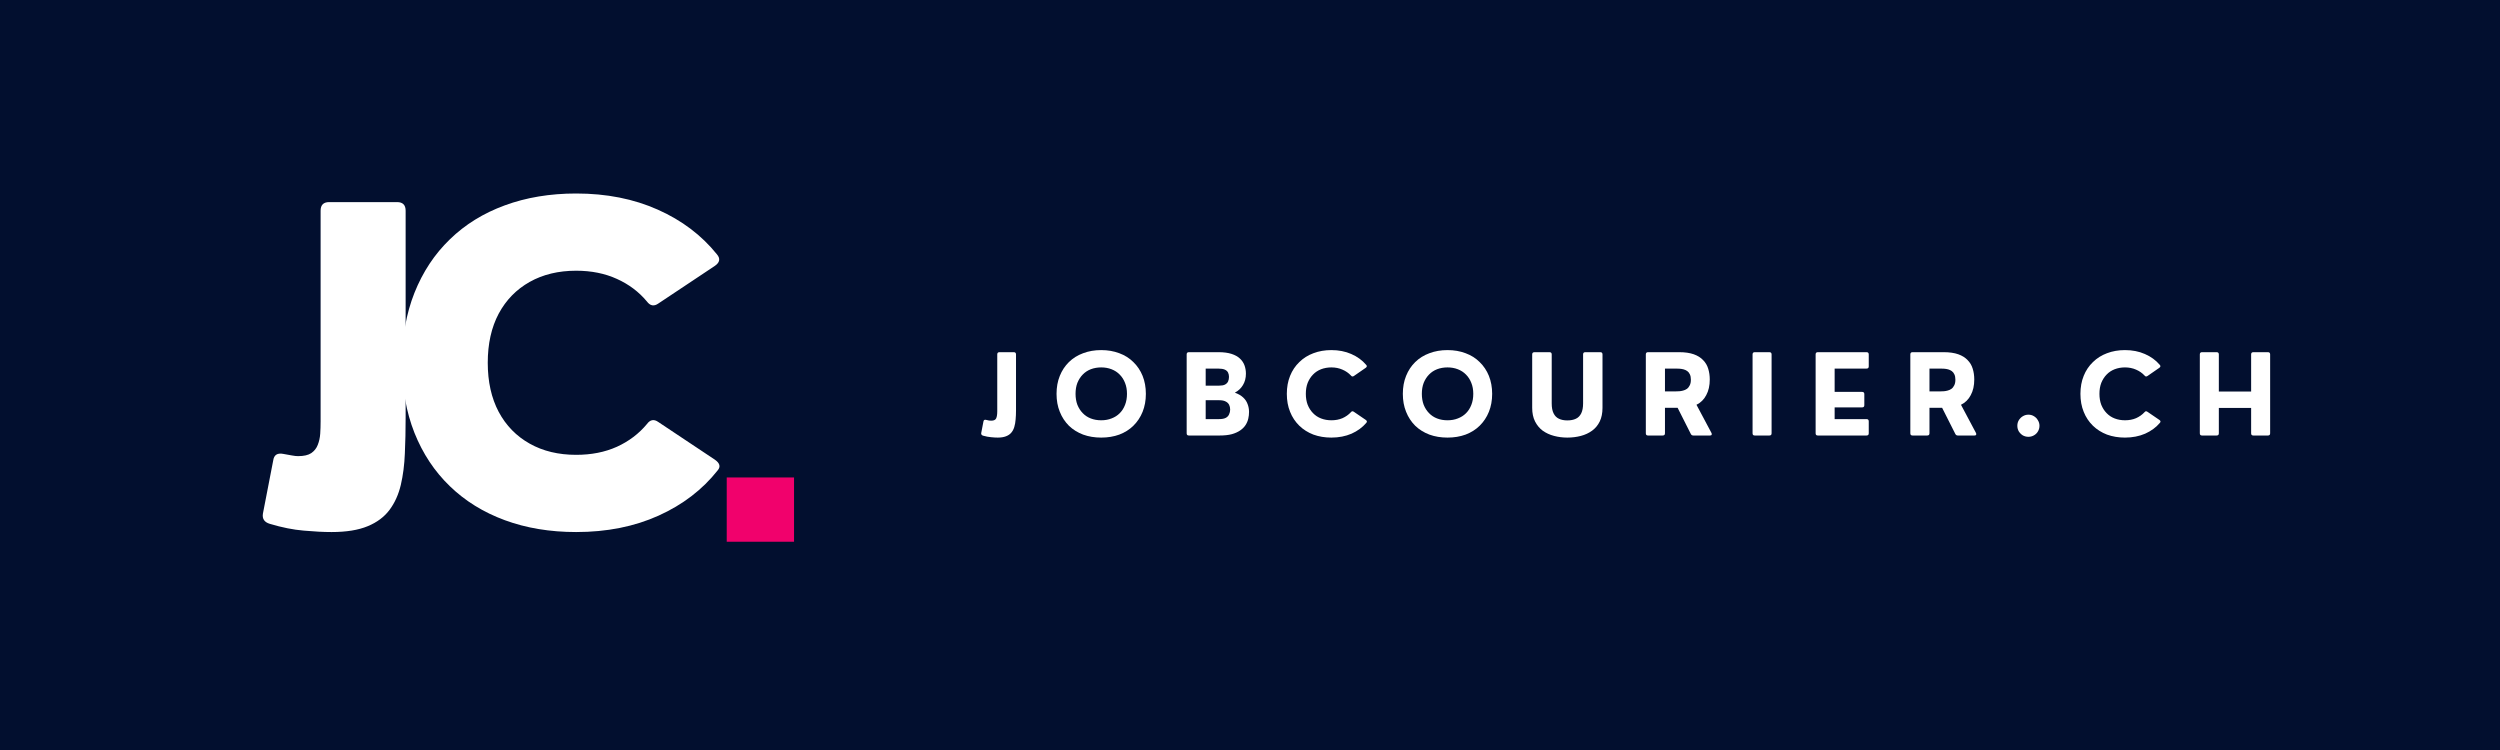
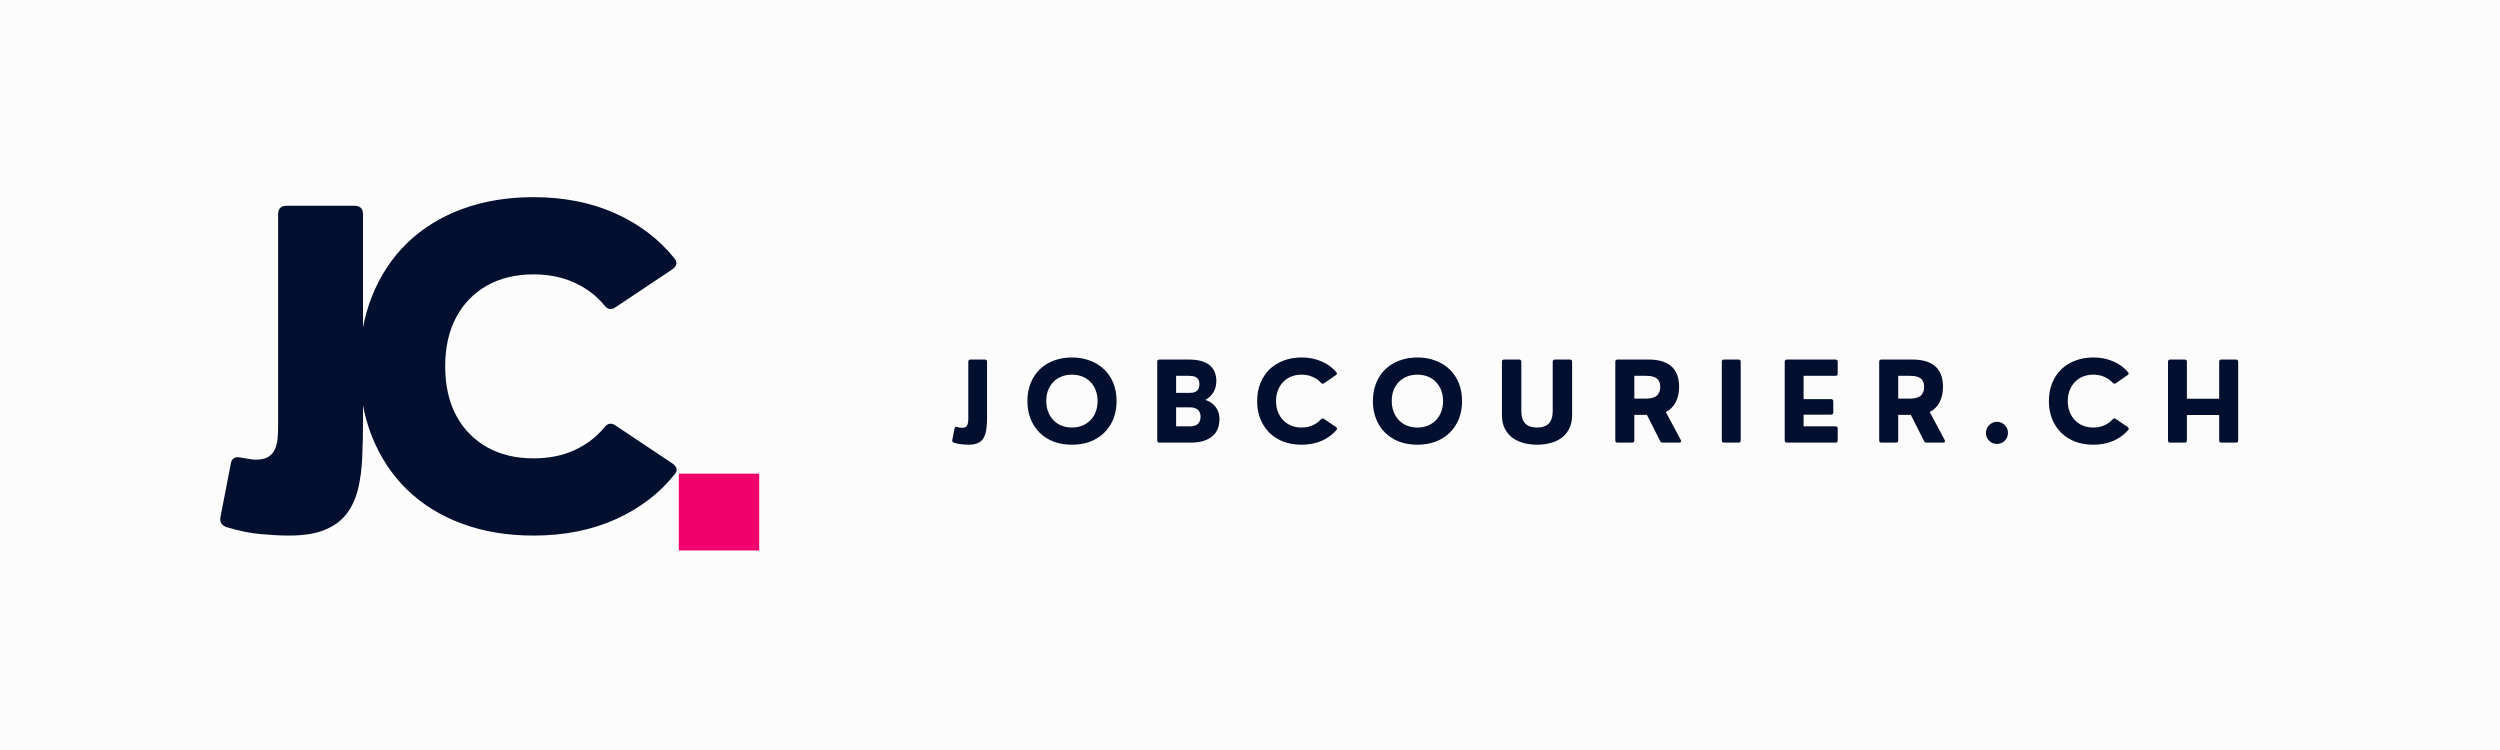
<svg xmlns="http://www.w3.org/2000/svg" width="400" zoomAndPan="magnify" viewBox="0 0 300 90" height="120" preserveAspectRatio="xMidYMid meet" version="1.0">
  <defs>
    <g />
-     <clipPath id="148c78b452">
-       <path d="M 87.207 57.293 L 95.301 57.293 L 95.301 65.008 L 87.207 65.008 Z M 87.207 57.293 " clip-rule="nonzero" />
+     <clipPath id="74c6942b82">
+       <path d="M 81.457 56.84 L 91.121 56.84 L 91.121 66.059 L 81.457 66.059 Z M 81.457 56.84 " clip-rule="nonzero" />
    </clipPath>
-     <clipPath id="808a47b0e0">
-       <path d="M 0.207 0.293 L 8.301 0.293 L 8.301 8.008 L 0.207 8.008 Z M 0.207 0.293 " clip-rule="nonzero" />
+     <clipPath id="cb37524c03">
+       <path d="M 0.457 0.84 L 10.121 0.84 L 10.121 10.059 L 0.457 10.059 Z M 0.457 0.84 " clip-rule="nonzero" />
    </clipPath>
-     <clipPath id="dda53bc67c">
-       <rect x="0" width="9" y="0" height="9" />
-     </clipPath>
-     <clipPath id="653d9619bb">
-       <path d="M 0.359 3 L 5 3 L 5 14 L 0.359 14 Z M 0.359 3 " clip-rule="nonzero" />
-     </clipPath>
-     <clipPath id="261a2cd813">
-       <rect x="0" width="161" y="0" height="18" />
-     </clipPath>
-     <clipPath id="7ed5c8a1e1">
-       <rect x="0" width="60" y="0" height="65" />
+     <clipPath id="91b0d07c8a">
+       <rect x="0" width="11" y="0" height="11" />
    </clipPath>
  </defs>
  <rect x="-30" width="360" fill="#ffffff" y="-9" height="108" fill-opacity="1" />
-   <rect x="-30" width="360" fill="#020f2f" y="-9" height="108" fill-opacity="1" />
-   <g clip-path="url(#148c78b452)">
-     <g transform="matrix(1, 0, 0, 1, 87, 57)">
-       <g clip-path="url(#dda53bc67c)">
-         <g clip-path="url(#808a47b0e0)">
-           <path fill="#f1016c" d="M 0.207 0.293 L 8.285 0.293 L 8.285 8.008 L 0.207 8.008 Z M 0.207 0.293 " fill-opacity="1" fill-rule="nonzero" />
-         </g>
+   <rect x="-30" width="360" fill="#fdfcfc" y="-9" height="108" fill-opacity="1" />
+   <g fill="#020f2f" fill-opacity="1">
+     <g transform="translate(114.0066, 53.11529)">
+       <g>
+         <path d="M 2.234 0.25 C 2.004 0.25 1.738 0.234 1.438 0.203 C 1.145 0.18 0.82 0.117 0.469 0.016 C 0.301 -0.047 0.234 -0.156 0.266 -0.312 L 0.531 -1.688 C 0.562 -1.852 0.664 -1.914 0.844 -1.875 C 0.988 -1.844 1.109 -1.816 1.203 -1.797 C 1.297 -1.785 1.379 -1.781 1.453 -1.781 C 1.672 -1.781 1.832 -1.828 1.938 -1.922 C 2.039 -2.023 2.109 -2.16 2.141 -2.328 C 2.172 -2.492 2.188 -2.676 2.188 -2.875 L 2.188 -9.703 C 2.188 -9.879 2.273 -9.969 2.453 -9.969 L 4.172 -9.969 C 4.348 -9.969 4.438 -9.879 4.438 -9.703 L 4.438 -2.969 C 4.438 -2.602 4.422 -2.254 4.391 -1.922 C 4.367 -1.598 4.316 -1.301 4.234 -1.031 C 4.148 -0.77 4.031 -0.539 3.875 -0.344 C 3.719 -0.156 3.504 -0.008 3.234 0.094 C 2.973 0.195 2.641 0.25 2.234 0.25 Z M 2.234 0.25 " />
      </g>
    </g>
  </g>
-   <g transform="matrix(1, 0, 0, 1, 117, 39)">
-     <g clip-path="url(#261a2cd813)">
-       <g clip-path="url(#653d9619bb)">
-         <g fill="#ffffff" fill-opacity="1">
-           <g transform="translate(0.482749, 13.26125)">
-             <g>
-               <path d="M 2.25 0.25 C 2.008 0.25 1.742 0.234 1.453 0.203 C 1.16 0.18 0.832 0.117 0.469 0.016 C 0.301 -0.047 0.234 -0.156 0.266 -0.312 L 0.531 -1.688 C 0.562 -1.863 0.672 -1.926 0.859 -1.875 C 0.992 -1.844 1.109 -1.816 1.203 -1.797 C 1.305 -1.785 1.391 -1.781 1.453 -1.781 C 1.68 -1.781 1.848 -1.828 1.953 -1.922 C 2.055 -2.023 2.117 -2.16 2.141 -2.328 C 2.172 -2.492 2.188 -2.68 2.188 -2.891 L 2.188 -9.734 C 2.188 -9.91 2.273 -10 2.453 -10 L 4.172 -10 C 4.348 -10 4.438 -9.91 4.438 -9.734 L 4.438 -2.984 C 4.438 -2.609 4.422 -2.254 4.391 -1.922 C 4.367 -1.598 4.316 -1.301 4.234 -1.031 C 4.16 -0.77 4.039 -0.539 3.875 -0.344 C 3.719 -0.156 3.504 -0.008 3.234 0.094 C 2.973 0.195 2.645 0.25 2.25 0.25 Z M 2.25 0.25 " />
-             </g>
-           </g>
-         </g>
-       </g>
-       <g fill="#ffffff" fill-opacity="1">
-         <g transform="translate(9.207184, 13.26125)">
-           <g>
-             <path d="M 5.938 0.25 C 5.145 0.25 4.422 0.129 3.766 -0.109 C 3.109 -0.359 2.539 -0.711 2.062 -1.172 C 1.594 -1.641 1.227 -2.195 0.969 -2.844 C 0.707 -3.488 0.578 -4.207 0.578 -5 C 0.578 -5.789 0.707 -6.508 0.969 -7.156 C 1.227 -7.801 1.594 -8.352 2.062 -8.812 C 2.539 -9.281 3.109 -9.633 3.766 -9.875 C 4.422 -10.125 5.145 -10.25 5.938 -10.25 C 6.727 -10.25 7.453 -10.125 8.109 -9.875 C 8.766 -9.633 9.328 -9.281 9.797 -8.812 C 10.273 -8.352 10.645 -7.801 10.906 -7.156 C 11.164 -6.508 11.297 -5.789 11.297 -5 C 11.297 -4.207 11.164 -3.488 10.906 -2.844 C 10.645 -2.195 10.273 -1.641 9.797 -1.172 C 9.328 -0.711 8.766 -0.359 8.109 -0.109 C 7.453 0.129 6.727 0.25 5.938 0.25 Z M 5.938 -1.828 C 6.383 -1.828 6.797 -1.898 7.172 -2.047 C 7.555 -2.191 7.883 -2.398 8.156 -2.672 C 8.438 -2.953 8.648 -3.285 8.797 -3.672 C 8.953 -4.066 9.031 -4.508 9.031 -5 C 9.031 -5.488 8.953 -5.926 8.797 -6.312 C 8.648 -6.695 8.438 -7.031 8.156 -7.312 C 7.883 -7.594 7.555 -7.805 7.172 -7.953 C 6.797 -8.098 6.383 -8.172 5.938 -8.172 C 5.488 -8.172 5.07 -8.098 4.688 -7.953 C 4.312 -7.805 3.988 -7.594 3.719 -7.312 C 3.445 -7.031 3.234 -6.695 3.078 -6.312 C 2.93 -5.926 2.859 -5.488 2.859 -5 C 2.859 -4.52 2.93 -4.082 3.078 -3.688 C 3.234 -3.301 3.445 -2.969 3.719 -2.688 C 3.988 -2.406 4.312 -2.191 4.688 -2.047 C 5.07 -1.898 5.488 -1.828 5.938 -1.828 Z M 5.938 -1.828 " />
-           </g>
-         </g>
-       </g>
-       <g fill="#ffffff" fill-opacity="1">
-         <g transform="translate(24.41609, 13.26125)">
-           <g>
-             <path d="M 4.922 0 L 1.25 0 C 1.07 0 0.984 -0.086 0.984 -0.266 L 0.984 -9.734 C 0.984 -9.91 1.07 -10 1.25 -10 L 4.812 -10 C 5.426 -10 5.941 -9.93 6.359 -9.797 C 6.785 -9.66 7.125 -9.473 7.375 -9.234 C 7.625 -9.004 7.805 -8.734 7.922 -8.422 C 8.035 -8.109 8.094 -7.773 8.094 -7.422 C 8.094 -6.898 7.973 -6.441 7.734 -6.047 C 7.504 -5.66 7.18 -5.359 6.766 -5.141 C 7.18 -4.992 7.516 -4.801 7.766 -4.562 C 8.016 -4.332 8.191 -4.066 8.297 -3.766 C 8.41 -3.473 8.469 -3.16 8.469 -2.828 C 8.469 -2.555 8.438 -2.285 8.375 -2.016 C 8.312 -1.742 8.203 -1.488 8.047 -1.25 C 7.891 -1.008 7.676 -0.797 7.406 -0.609 C 7.133 -0.422 6.797 -0.27 6.391 -0.156 C 5.984 -0.051 5.492 0 4.922 0 Z M 3.266 -8.031 L 3.266 -5.984 L 4.875 -5.984 C 5.176 -5.984 5.41 -6.023 5.578 -6.109 C 5.754 -6.203 5.879 -6.328 5.953 -6.484 C 6.023 -6.648 6.062 -6.832 6.062 -7.031 C 6.062 -7.227 6.023 -7.398 5.953 -7.547 C 5.879 -7.703 5.75 -7.82 5.562 -7.906 C 5.375 -7.988 5.109 -8.031 4.766 -8.031 Z M 3.266 -4.234 L 3.266 -1.969 L 4.875 -1.969 C 5.227 -1.969 5.5 -2.02 5.688 -2.125 C 5.875 -2.227 6.004 -2.367 6.078 -2.547 C 6.16 -2.723 6.203 -2.91 6.203 -3.109 C 6.203 -3.328 6.16 -3.52 6.078 -3.688 C 5.992 -3.852 5.859 -3.984 5.672 -4.078 C 5.484 -4.18 5.227 -4.234 4.906 -4.234 Z M 3.266 -4.234 " />
-           </g>
-         </g>
-       </g>
-       <g fill="#ffffff" fill-opacity="1">
-         <g transform="translate(36.84128, 13.26125)">
-           <g>
-             <path d="M 5.922 0.25 C 5.141 0.25 4.422 0.129 3.766 -0.109 C 3.117 -0.359 2.555 -0.711 2.078 -1.172 C 1.598 -1.641 1.227 -2.195 0.969 -2.844 C 0.707 -3.488 0.578 -4.207 0.578 -5 C 0.578 -5.789 0.707 -6.508 0.969 -7.156 C 1.227 -7.801 1.598 -8.352 2.078 -8.812 C 2.555 -9.281 3.117 -9.633 3.766 -9.875 C 4.422 -10.125 5.141 -10.25 5.922 -10.25 C 6.805 -10.25 7.602 -10.094 8.312 -9.781 C 9.031 -9.469 9.625 -9.035 10.094 -8.484 C 10.219 -8.359 10.203 -8.238 10.047 -8.125 L 8.625 -7.141 C 8.488 -7.047 8.367 -7.066 8.266 -7.203 C 7.984 -7.504 7.645 -7.738 7.25 -7.906 C 6.852 -8.082 6.41 -8.172 5.922 -8.172 C 5.484 -8.172 5.07 -8.098 4.688 -7.953 C 4.312 -7.805 3.988 -7.594 3.719 -7.312 C 3.445 -7.031 3.234 -6.695 3.078 -6.312 C 2.93 -5.926 2.859 -5.488 2.859 -5 C 2.859 -4.52 2.93 -4.082 3.078 -3.688 C 3.234 -3.301 3.445 -2.969 3.719 -2.688 C 3.988 -2.406 4.312 -2.191 4.688 -2.047 C 5.07 -1.898 5.488 -1.828 5.938 -1.828 C 6.414 -1.828 6.852 -1.91 7.25 -2.078 C 7.645 -2.254 7.984 -2.492 8.266 -2.797 C 8.367 -2.93 8.488 -2.945 8.625 -2.844 L 10.047 -1.875 C 10.203 -1.77 10.227 -1.656 10.125 -1.531 C 9.656 -0.977 9.062 -0.539 8.344 -0.219 C 7.625 0.09 6.816 0.25 5.922 0.25 Z M 5.922 0.25 " />
-           </g>
-         </g>
-       </g>
-       <g fill="#ffffff" fill-opacity="1">
-         <g transform="translate(50.7624, 13.26125)">
-           <g>
-             <path d="M 5.938 0.25 C 5.145 0.25 4.422 0.129 3.766 -0.109 C 3.109 -0.359 2.539 -0.711 2.062 -1.172 C 1.594 -1.641 1.227 -2.195 0.969 -2.844 C 0.707 -3.488 0.578 -4.207 0.578 -5 C 0.578 -5.789 0.707 -6.508 0.969 -7.156 C 1.227 -7.801 1.594 -8.352 2.062 -8.812 C 2.539 -9.281 3.109 -9.633 3.766 -9.875 C 4.422 -10.125 5.145 -10.25 5.938 -10.25 C 6.727 -10.25 7.453 -10.125 8.109 -9.875 C 8.766 -9.633 9.328 -9.281 9.797 -8.812 C 10.273 -8.352 10.645 -7.801 10.906 -7.156 C 11.164 -6.508 11.297 -5.789 11.297 -5 C 11.297 -4.207 11.164 -3.488 10.906 -2.844 C 10.645 -2.195 10.273 -1.641 9.797 -1.172 C 9.328 -0.711 8.766 -0.359 8.109 -0.109 C 7.453 0.129 6.727 0.25 5.938 0.25 Z M 5.938 -1.828 C 6.383 -1.828 6.797 -1.898 7.172 -2.047 C 7.555 -2.191 7.883 -2.398 8.156 -2.672 C 8.438 -2.953 8.648 -3.285 8.797 -3.672 C 8.953 -4.066 9.031 -4.508 9.031 -5 C 9.031 -5.488 8.953 -5.926 8.797 -6.312 C 8.648 -6.695 8.438 -7.031 8.156 -7.312 C 7.883 -7.594 7.555 -7.805 7.172 -7.953 C 6.797 -8.098 6.383 -8.172 5.938 -8.172 C 5.488 -8.172 5.07 -8.098 4.688 -7.953 C 4.312 -7.805 3.988 -7.594 3.719 -7.312 C 3.445 -7.031 3.234 -6.695 3.078 -6.312 C 2.93 -5.926 2.859 -5.488 2.859 -5 C 2.859 -4.52 2.93 -4.082 3.078 -3.688 C 3.234 -3.301 3.445 -2.969 3.719 -2.688 C 3.988 -2.406 4.312 -2.191 4.688 -2.047 C 5.07 -1.898 5.488 -1.828 5.938 -1.828 Z M 5.938 -1.828 " />
-           </g>
-         </g>
-       </g>
-       <g fill="#ffffff" fill-opacity="1">
-         <g transform="translate(65.9713, 13.26125)">
-           <g>
-             <path d="M 5.109 0.25 C 4.555 0.25 4.023 0.18 3.516 0.047 C 3.004 -0.086 2.551 -0.297 2.156 -0.578 C 1.77 -0.867 1.461 -1.238 1.234 -1.688 C 1.004 -2.145 0.891 -2.688 0.891 -3.312 L 0.891 -9.734 C 0.891 -9.91 0.984 -10 1.172 -10 L 2.969 -10 C 3.145 -10 3.234 -9.91 3.234 -9.734 L 3.234 -3.859 C 3.234 -3.367 3.305 -2.973 3.453 -2.672 C 3.598 -2.367 3.812 -2.148 4.094 -2.016 C 4.375 -1.879 4.711 -1.812 5.109 -1.812 C 5.516 -1.812 5.859 -1.879 6.141 -2.016 C 6.422 -2.148 6.633 -2.367 6.781 -2.672 C 6.926 -2.973 7 -3.367 7 -3.859 L 7 -9.734 C 7 -9.91 7.086 -10 7.266 -10 L 9.062 -10 C 9.238 -10 9.328 -9.91 9.328 -9.734 L 9.328 -3.312 C 9.328 -2.688 9.219 -2.145 9 -1.688 C 8.781 -1.238 8.473 -0.867 8.078 -0.578 C 7.691 -0.297 7.242 -0.086 6.734 0.047 C 6.223 0.18 5.68 0.25 5.109 0.25 Z M 5.109 0.25 " />
-           </g>
-         </g>
-       </g>
-       <g fill="#ffffff" fill-opacity="1">
-         <g transform="translate(79.51518, 13.26125)">
-           <g>
-             <path d="M 7.062 -3.688 L 8.859 -0.312 C 8.91 -0.219 8.914 -0.141 8.875 -0.078 C 8.844 -0.023 8.773 0 8.672 0 L 6.688 0 C 6.539 0 6.438 -0.066 6.375 -0.203 L 4.797 -3.328 L 3.281 -3.328 L 3.281 -0.266 C 3.281 -0.086 3.188 0 3 0 L 1.25 0 C 1.07 0 0.984 -0.086 0.984 -0.266 L 0.984 -9.734 C 0.984 -9.91 1.07 -10 1.25 -10 L 4.984 -10 C 5.68 -10 6.266 -9.914 6.734 -9.75 C 7.203 -9.582 7.578 -9.348 7.859 -9.047 C 8.148 -8.754 8.352 -8.41 8.469 -8.016 C 8.594 -7.617 8.656 -7.188 8.656 -6.719 C 8.656 -5.988 8.516 -5.363 8.234 -4.844 C 7.961 -4.32 7.57 -3.938 7.062 -3.688 Z M 4.625 -8.031 L 3.281 -8.031 L 3.281 -5.297 L 4.625 -5.297 C 4.727 -5.297 4.852 -5.301 5 -5.312 C 5.145 -5.32 5.297 -5.348 5.453 -5.391 C 5.617 -5.43 5.77 -5.5 5.906 -5.594 C 6.051 -5.695 6.164 -5.836 6.25 -6.016 C 6.344 -6.191 6.391 -6.422 6.391 -6.703 C 6.391 -6.961 6.348 -7.176 6.266 -7.344 C 6.191 -7.508 6.086 -7.641 5.953 -7.734 C 5.816 -7.828 5.672 -7.895 5.516 -7.938 C 5.359 -7.977 5.203 -8.004 5.047 -8.016 C 4.891 -8.023 4.75 -8.031 4.625 -8.031 Z M 4.625 -8.031 " />
-           </g>
-         </g>
-       </g>
-       <g fill="#ffffff" fill-opacity="1">
-         <g transform="translate(92.32412, 13.26125)">
-           <g>
-             <path d="M 3 0 L 1.25 0 C 1.07 0 0.984 -0.086 0.984 -0.266 L 0.984 -9.734 C 0.984 -9.91 1.07 -10 1.25 -10 L 3 -10 C 3.176 -10 3.266 -9.91 3.266 -9.734 L 3.266 -0.266 C 3.266 -0.086 3.176 0 3 0 Z M 3 0 " />
-           </g>
-         </g>
-       </g>
-       <g fill="#ffffff" fill-opacity="1">
-         <g transform="translate(99.89085, 13.26125)">
-           <g>
-             <path d="M 7.094 0 L 1.25 0 C 1.07 0 0.984 -0.086 0.984 -0.266 L 0.984 -9.734 C 0.984 -9.91 1.07 -10 1.25 -10 L 7.094 -10 C 7.27 -10 7.359 -9.91 7.359 -9.734 L 7.359 -8.297 C 7.359 -8.117 7.27 -8.031 7.094 -8.031 L 3.266 -8.031 L 3.266 -5.234 L 6.562 -5.234 C 6.738 -5.234 6.828 -5.145 6.828 -4.969 L 6.828 -3.641 C 6.828 -3.461 6.738 -3.375 6.562 -3.375 L 3.266 -3.375 L 3.266 -1.969 L 7.094 -1.969 C 7.27 -1.969 7.359 -1.879 7.359 -1.703 L 7.359 -0.266 C 7.359 -0.086 7.27 0 7.094 0 Z M 7.094 0 " />
-           </g>
-         </g>
-       </g>
-       <g fill="#ffffff" fill-opacity="1">
-         <g transform="translate(111.2559, 13.26125)">
-           <g>
-             <path d="M 7.062 -3.688 L 8.859 -0.312 C 8.91 -0.219 8.914 -0.141 8.875 -0.078 C 8.844 -0.023 8.773 0 8.672 0 L 6.688 0 C 6.539 0 6.438 -0.066 6.375 -0.203 L 4.797 -3.328 L 3.281 -3.328 L 3.281 -0.266 C 3.281 -0.086 3.188 0 3 0 L 1.25 0 C 1.07 0 0.984 -0.086 0.984 -0.266 L 0.984 -9.734 C 0.984 -9.91 1.07 -10 1.25 -10 L 4.984 -10 C 5.68 -10 6.266 -9.914 6.734 -9.75 C 7.203 -9.582 7.578 -9.348 7.859 -9.047 C 8.148 -8.754 8.352 -8.41 8.469 -8.016 C 8.594 -7.617 8.656 -7.188 8.656 -6.719 C 8.656 -5.988 8.516 -5.363 8.234 -4.844 C 7.961 -4.32 7.57 -3.938 7.062 -3.688 Z M 4.625 -8.031 L 3.281 -8.031 L 3.281 -5.297 L 4.625 -5.297 C 4.727 -5.297 4.852 -5.301 5 -5.312 C 5.145 -5.32 5.297 -5.348 5.453 -5.391 C 5.617 -5.43 5.77 -5.5 5.906 -5.594 C 6.051 -5.695 6.164 -5.836 6.25 -6.016 C 6.344 -6.191 6.391 -6.422 6.391 -6.703 C 6.391 -6.961 6.348 -7.176 6.266 -7.344 C 6.191 -7.508 6.086 -7.641 5.953 -7.734 C 5.816 -7.828 5.672 -7.895 5.516 -7.938 C 5.359 -7.977 5.203 -8.004 5.047 -8.016 C 4.891 -8.023 4.75 -8.031 4.625 -8.031 Z M 4.625 -8.031 " />
-           </g>
-         </g>
-       </g>
-       <g fill="#ffffff" fill-opacity="1">
-         <g transform="translate(124.0648, 13.26125)">
-           <g>
-             <path d="M 2.344 0.156 C 2.102 0.156 1.879 0.098 1.672 -0.016 C 1.473 -0.141 1.312 -0.301 1.188 -0.5 C 1.07 -0.707 1.016 -0.93 1.016 -1.172 C 1.016 -1.41 1.07 -1.629 1.188 -1.828 C 1.312 -2.035 1.473 -2.195 1.672 -2.312 C 1.879 -2.438 2.102 -2.5 2.344 -2.5 C 2.594 -2.5 2.816 -2.438 3.016 -2.312 C 3.211 -2.195 3.367 -2.035 3.484 -1.828 C 3.609 -1.629 3.672 -1.41 3.672 -1.172 C 3.672 -0.922 3.609 -0.691 3.484 -0.484 C 3.367 -0.285 3.207 -0.129 3 -0.016 C 2.801 0.098 2.582 0.156 2.344 0.156 Z M 2.344 0.156 " />
-           </g>
-         </g>
-       </g>
-       <g fill="#ffffff" fill-opacity="1">
-         <g transform="translate(132.0738, 13.26125)">
-           <g>
-             <path d="M 5.922 0.25 C 5.141 0.25 4.422 0.129 3.766 -0.109 C 3.117 -0.359 2.555 -0.711 2.078 -1.172 C 1.598 -1.641 1.227 -2.195 0.969 -2.844 C 0.707 -3.488 0.578 -4.207 0.578 -5 C 0.578 -5.789 0.707 -6.508 0.969 -7.156 C 1.227 -7.801 1.598 -8.352 2.078 -8.812 C 2.555 -9.281 3.117 -9.633 3.766 -9.875 C 4.422 -10.125 5.141 -10.25 5.922 -10.25 C 6.805 -10.25 7.602 -10.094 8.312 -9.781 C 9.031 -9.469 9.625 -9.035 10.094 -8.484 C 10.219 -8.359 10.203 -8.238 10.047 -8.125 L 8.625 -7.141 C 8.488 -7.047 8.367 -7.066 8.266 -7.203 C 7.984 -7.504 7.645 -7.738 7.25 -7.906 C 6.852 -8.082 6.41 -8.172 5.922 -8.172 C 5.484 -8.172 5.07 -8.098 4.688 -7.953 C 4.312 -7.805 3.988 -7.594 3.719 -7.312 C 3.445 -7.031 3.234 -6.695 3.078 -6.312 C 2.93 -5.926 2.859 -5.488 2.859 -5 C 2.859 -4.52 2.93 -4.082 3.078 -3.688 C 3.234 -3.301 3.445 -2.969 3.719 -2.688 C 3.988 -2.406 4.312 -2.191 4.688 -2.047 C 5.07 -1.898 5.488 -1.828 5.938 -1.828 C 6.414 -1.828 6.852 -1.91 7.25 -2.078 C 7.645 -2.254 7.984 -2.492 8.266 -2.797 C 8.367 -2.93 8.488 -2.945 8.625 -2.844 L 10.047 -1.875 C 10.203 -1.77 10.227 -1.656 10.125 -1.531 C 9.656 -0.977 9.062 -0.539 8.344 -0.219 C 7.625 0.09 6.816 0.25 5.922 0.25 Z M 5.922 0.25 " />
-           </g>
-         </g>
-       </g>
-       <g fill="#ffffff" fill-opacity="1">
-         <g transform="translate(145.9949, 13.26125)">
-           <g>
-             <path d="M 3 0 L 1.25 0 C 1.07 0 0.984 -0.086 0.984 -0.266 L 0.984 -9.734 C 0.984 -9.91 1.07 -10 1.25 -10 L 3 -10 C 3.176 -10 3.266 -9.91 3.266 -9.734 L 3.266 -5.281 L 7.141 -5.281 L 7.141 -9.734 C 7.141 -9.91 7.227 -10 7.406 -10 L 9.156 -10 C 9.332 -10 9.422 -9.91 9.422 -9.734 L 9.422 -0.266 C 9.422 -0.086 9.332 0 9.156 0 L 7.406 0 C 7.227 0 7.141 -0.086 7.141 -0.266 L 7.141 -3.312 L 3.266 -3.312 L 3.266 -0.266 C 3.266 -0.086 3.176 0 3 0 Z M 3 0 " />
-           </g>
-         </g>
+   <g fill="#020f2f" fill-opacity="1">
+     <g transform="translate(122.7105, 53.11529)">
+       <g>
+         <path d="M 5.922 0.25 C 5.129 0.25 4.406 0.129 3.75 -0.109 C 3.102 -0.359 2.539 -0.711 2.062 -1.172 C 1.594 -1.641 1.227 -2.191 0.969 -2.828 C 0.707 -3.473 0.578 -4.191 0.578 -4.984 C 0.578 -5.773 0.707 -6.492 0.969 -7.141 C 1.227 -7.785 1.594 -8.336 2.062 -8.797 C 2.539 -9.254 3.102 -9.602 3.75 -9.844 C 4.406 -10.094 5.129 -10.219 5.922 -10.219 C 6.711 -10.219 7.43 -10.094 8.078 -9.844 C 8.734 -9.602 9.301 -9.254 9.781 -8.797 C 10.258 -8.336 10.629 -7.785 10.891 -7.141 C 11.148 -6.492 11.281 -5.773 11.281 -4.984 C 11.281 -4.191 11.148 -3.473 10.891 -2.828 C 10.629 -2.191 10.258 -1.641 9.781 -1.172 C 9.301 -0.711 8.734 -0.359 8.078 -0.109 C 7.43 0.129 6.711 0.25 5.922 0.25 Z M 5.922 -1.812 C 6.367 -1.812 6.781 -1.883 7.156 -2.031 C 7.531 -2.188 7.852 -2.398 8.125 -2.672 C 8.406 -2.953 8.617 -3.285 8.766 -3.672 C 8.922 -4.066 9 -4.504 9 -4.984 C 9 -5.473 8.922 -5.91 8.766 -6.297 C 8.617 -6.68 8.406 -7.016 8.125 -7.297 C 7.852 -7.578 7.531 -7.789 7.156 -7.938 C 6.781 -8.082 6.367 -8.156 5.922 -8.156 C 5.473 -8.156 5.062 -8.082 4.688 -7.938 C 4.312 -7.789 3.984 -7.578 3.703 -7.297 C 3.43 -7.016 3.219 -6.68 3.062 -6.297 C 2.914 -5.91 2.844 -5.473 2.844 -4.984 C 2.844 -4.504 2.922 -4.066 3.078 -3.672 C 3.234 -3.285 3.445 -2.953 3.719 -2.672 C 3.988 -2.398 4.312 -2.188 4.688 -2.031 C 5.062 -1.883 5.473 -1.812 5.922 -1.812 Z M 5.922 -1.812 " />
      </g>
    </g>
  </g>
-   <g transform="matrix(1, 0, 0, 1, 30, 12)">
-     <g clip-path="url(#7ed5c8a1e1)">
-       <g fill="#ffffff" fill-opacity="1">
-         <g transform="translate(0.520087, 50.81403)">
-           <g>
-             <path d="M 9.266 1.031 C 8.297 1.031 7.18 0.973 5.922 0.859 C 4.672 0.754 3.316 0.484 1.859 0.047 C 1.203 -0.148 0.926 -0.562 1.031 -1.188 L 2.266 -7.562 C 2.359 -8.227 2.766 -8.488 3.484 -8.344 C 3.91 -8.27 4.258 -8.207 4.531 -8.156 C 4.812 -8.102 5.051 -8.078 5.25 -8.078 C 5.938 -8.078 6.461 -8.195 6.828 -8.438 C 7.191 -8.688 7.453 -9.016 7.609 -9.422 C 7.773 -9.836 7.875 -10.285 7.906 -10.766 C 7.938 -11.254 7.953 -11.742 7.953 -12.234 L 7.953 -37.531 C 7.953 -38.219 8.297 -38.562 8.984 -38.562 L 17.125 -38.562 C 17.812 -38.562 18.156 -38.219 18.156 -37.531 L 18.156 -12.703 C 18.156 -11.191 18.125 -9.754 18.062 -8.391 C 18.008 -7.035 17.848 -5.781 17.578 -4.625 C 17.305 -3.477 16.859 -2.484 16.234 -1.641 C 15.609 -0.797 14.734 -0.137 13.609 0.328 C 12.484 0.797 11.035 1.031 9.266 1.031 Z M 9.266 1.031 " />
-           </g>
-         </g>
+   <g fill="#020f2f" fill-opacity="1">
+     <g transform="translate(137.8837, 53.11529)">
+       <g>
+         <path d="M 4.922 0 L 1.25 0 C 1.07 0 0.984 -0.086 0.984 -0.266 L 0.984 -9.703 C 0.984 -9.879 1.07 -9.969 1.25 -9.969 L 4.797 -9.969 C 5.41 -9.969 5.926 -9.898 6.344 -9.766 C 6.77 -9.641 7.109 -9.457 7.359 -9.219 C 7.609 -8.988 7.789 -8.719 7.906 -8.406 C 8.02 -8.094 8.078 -7.758 8.078 -7.406 C 8.078 -6.883 7.957 -6.426 7.719 -6.031 C 7.488 -5.645 7.164 -5.344 6.75 -5.125 C 7.164 -4.988 7.492 -4.801 7.734 -4.562 C 7.984 -4.332 8.164 -4.066 8.281 -3.766 C 8.395 -3.473 8.453 -3.16 8.453 -2.828 C 8.453 -2.555 8.422 -2.285 8.359 -2.016 C 8.297 -1.742 8.188 -1.488 8.031 -1.25 C 7.875 -1.008 7.66 -0.797 7.391 -0.609 C 7.117 -0.422 6.781 -0.27 6.375 -0.156 C 5.969 -0.051 5.484 0 4.922 0 Z M 3.25 -8.016 L 3.25 -5.969 L 4.859 -5.969 C 5.16 -5.969 5.395 -6.008 5.562 -6.094 C 5.738 -6.188 5.863 -6.312 5.938 -6.469 C 6.008 -6.633 6.047 -6.816 6.047 -7.016 C 6.047 -7.203 6.008 -7.375 5.938 -7.531 C 5.863 -7.688 5.734 -7.805 5.547 -7.891 C 5.359 -7.973 5.098 -8.016 4.766 -8.016 Z M 3.25 -4.234 L 3.25 -1.953 L 4.859 -1.953 C 5.211 -1.953 5.484 -2.004 5.672 -2.109 C 5.859 -2.211 5.988 -2.352 6.062 -2.531 C 6.145 -2.707 6.188 -2.898 6.188 -3.109 C 6.188 -3.316 6.145 -3.504 6.062 -3.672 C 5.977 -3.848 5.844 -3.984 5.656 -4.078 C 5.469 -4.18 5.219 -4.234 4.906 -4.234 Z M 3.25 -4.234 " />
      </g>
-       <g fill="#ffffff" fill-opacity="1">
-         <g transform="translate(15.98336, 50.81403)">
-           <g>
-             <path d="M 23.156 1.031 C 20.02 1.031 17.164 0.555 14.594 -0.391 C 12.031 -1.336 9.832 -2.695 8 -4.469 C 6.164 -6.238 4.75 -8.375 3.75 -10.875 C 2.758 -13.383 2.266 -16.188 2.266 -19.281 C 2.266 -22.375 2.758 -25.172 3.75 -27.672 C 4.75 -30.18 6.164 -32.32 8 -34.094 C 9.832 -35.875 12.031 -37.234 14.594 -38.172 C 17.164 -39.117 20.02 -39.594 23.156 -39.594 C 26.801 -39.594 30.066 -38.945 32.953 -37.656 C 35.836 -36.375 38.203 -34.586 40.047 -32.297 C 40.484 -31.785 40.398 -31.32 39.797 -30.906 L 33.016 -26.391 C 32.492 -26.023 32.035 -26.109 31.641 -26.641 C 30.68 -27.797 29.484 -28.695 28.047 -29.344 C 26.609 -30 24.977 -30.328 23.156 -30.328 C 21.031 -30.328 19.172 -29.879 17.578 -28.984 C 15.984 -28.086 14.742 -26.816 13.859 -25.172 C 12.984 -23.523 12.547 -21.562 12.547 -19.281 C 12.547 -17.008 12.984 -15.047 13.859 -13.391 C 14.742 -11.742 15.984 -10.473 17.578 -9.578 C 19.172 -8.68 21.031 -8.234 23.156 -8.234 C 24.977 -8.234 26.609 -8.555 28.047 -9.203 C 29.484 -9.859 30.68 -10.766 31.641 -11.922 C 32.035 -12.461 32.492 -12.547 33.016 -12.172 L 39.797 -7.656 C 40.398 -7.238 40.516 -6.812 40.141 -6.375 C 38.316 -4.062 35.953 -2.25 33.047 -0.938 C 30.148 0.371 26.852 1.031 23.156 1.031 Z M 23.156 1.031 " />
-           </g>
+     </g>
+   </g>
+   <g fill="#020f2f" fill-opacity="1">
+     <g transform="translate(150.2798, 53.11529)">
+       <g>
+         <path d="M 5.922 0.25 C 5.129 0.25 4.406 0.129 3.75 -0.109 C 3.102 -0.359 2.539 -0.711 2.062 -1.172 C 1.594 -1.641 1.227 -2.191 0.969 -2.828 C 0.707 -3.473 0.578 -4.191 0.578 -4.984 C 0.578 -5.773 0.707 -6.492 0.969 -7.141 C 1.227 -7.785 1.594 -8.336 2.062 -8.797 C 2.539 -9.254 3.102 -9.602 3.75 -9.844 C 4.406 -10.094 5.129 -10.219 5.922 -10.219 C 6.797 -10.219 7.586 -10.062 8.297 -9.75 C 9.016 -9.445 9.609 -9.016 10.078 -8.453 C 10.191 -8.328 10.176 -8.211 10.031 -8.109 L 8.609 -7.125 C 8.473 -7.031 8.348 -7.051 8.234 -7.188 C 7.961 -7.488 7.629 -7.723 7.234 -7.891 C 6.836 -8.066 6.398 -8.156 5.922 -8.156 C 5.473 -8.156 5.062 -8.082 4.688 -7.938 C 4.312 -7.789 3.988 -7.578 3.719 -7.297 C 3.445 -7.016 3.234 -6.68 3.078 -6.297 C 2.922 -5.91 2.844 -5.473 2.844 -4.984 C 2.844 -4.504 2.922 -4.066 3.078 -3.672 C 3.234 -3.285 3.445 -2.953 3.719 -2.672 C 3.988 -2.398 4.312 -2.188 4.688 -2.031 C 5.062 -1.883 5.473 -1.812 5.922 -1.812 C 6.398 -1.812 6.836 -1.898 7.234 -2.078 C 7.629 -2.254 7.961 -2.492 8.234 -2.797 C 8.348 -2.922 8.473 -2.938 8.609 -2.844 L 10.031 -1.875 C 10.176 -1.758 10.203 -1.645 10.109 -1.531 C 9.641 -0.977 9.047 -0.539 8.328 -0.219 C 7.609 0.09 6.805 0.25 5.922 0.25 Z M 5.922 0.25 " />
+       </g>
+     </g>
+   </g>
+   <g fill="#020f2f" fill-opacity="1">
+     <g transform="translate(164.1682, 53.11529)">
+       <g>
+         <path d="M 5.922 0.25 C 5.129 0.25 4.406 0.129 3.75 -0.109 C 3.102 -0.359 2.539 -0.711 2.062 -1.172 C 1.594 -1.641 1.227 -2.191 0.969 -2.828 C 0.707 -3.473 0.578 -4.191 0.578 -4.984 C 0.578 -5.773 0.707 -6.492 0.969 -7.141 C 1.227 -7.785 1.594 -8.336 2.062 -8.797 C 2.539 -9.254 3.102 -9.602 3.75 -9.844 C 4.406 -10.094 5.129 -10.219 5.922 -10.219 C 6.711 -10.219 7.43 -10.094 8.078 -9.844 C 8.734 -9.602 9.301 -9.254 9.781 -8.797 C 10.258 -8.336 10.629 -7.785 10.891 -7.141 C 11.148 -6.492 11.281 -5.773 11.281 -4.984 C 11.281 -4.191 11.148 -3.473 10.891 -2.828 C 10.629 -2.191 10.258 -1.641 9.781 -1.172 C 9.301 -0.711 8.734 -0.359 8.078 -0.109 C 7.43 0.129 6.711 0.25 5.922 0.25 Z M 5.922 -1.812 C 6.367 -1.812 6.781 -1.883 7.156 -2.031 C 7.531 -2.188 7.852 -2.398 8.125 -2.672 C 8.406 -2.953 8.617 -3.285 8.766 -3.672 C 8.922 -4.066 9 -4.504 9 -4.984 C 9 -5.473 8.922 -5.91 8.766 -6.297 C 8.617 -6.68 8.406 -7.016 8.125 -7.297 C 7.852 -7.578 7.531 -7.789 7.156 -7.938 C 6.781 -8.082 6.367 -8.156 5.922 -8.156 C 5.473 -8.156 5.062 -8.082 4.688 -7.938 C 4.312 -7.789 3.984 -7.578 3.703 -7.297 C 3.43 -7.016 3.219 -6.68 3.062 -6.297 C 2.914 -5.91 2.844 -5.473 2.844 -4.984 C 2.844 -4.504 2.922 -4.066 3.078 -3.672 C 3.234 -3.285 3.445 -2.953 3.719 -2.672 C 3.988 -2.398 4.312 -2.188 4.688 -2.031 C 5.062 -1.883 5.473 -1.812 5.922 -1.812 Z M 5.922 -1.812 " />
+       </g>
+     </g>
+   </g>
+   <g fill="#020f2f" fill-opacity="1">
+     <g transform="translate(179.3414, 53.11529)">
+       <g>
+         <path d="M 5.109 0.25 C 4.547 0.25 4.008 0.18 3.5 0.047 C 3 -0.086 2.551 -0.297 2.156 -0.578 C 1.77 -0.867 1.461 -1.238 1.234 -1.688 C 1.004 -2.133 0.891 -2.676 0.891 -3.312 L 0.891 -9.703 C 0.891 -9.879 0.977 -9.969 1.156 -9.969 L 2.953 -9.969 C 3.129 -9.969 3.219 -9.879 3.219 -9.703 L 3.219 -3.844 C 3.219 -3.352 3.289 -2.957 3.438 -2.656 C 3.582 -2.363 3.797 -2.148 4.078 -2.016 C 4.359 -1.879 4.703 -1.812 5.109 -1.812 C 5.504 -1.812 5.844 -1.879 6.125 -2.016 C 6.406 -2.148 6.617 -2.363 6.766 -2.656 C 6.91 -2.957 6.984 -3.352 6.984 -3.844 L 6.984 -9.703 C 6.984 -9.879 7.07 -9.969 7.25 -9.969 L 9.047 -9.969 C 9.223 -9.969 9.312 -9.879 9.312 -9.703 L 9.312 -3.312 C 9.312 -2.676 9.195 -2.133 8.969 -1.688 C 8.75 -1.238 8.445 -0.867 8.062 -0.578 C 7.676 -0.297 7.227 -0.086 6.719 0.047 C 6.207 0.18 5.672 0.25 5.109 0.25 Z M 5.109 0.25 " />
+       </g>
+     </g>
+   </g>
+   <g fill="#020f2f" fill-opacity="1">
+     <g transform="translate(192.8535, 53.11529)">
+       <g>
+         <path d="M 7.047 -3.672 L 8.844 -0.312 C 8.895 -0.219 8.898 -0.141 8.859 -0.078 C 8.816 -0.023 8.75 0 8.656 0 L 6.672 0 C 6.523 0 6.422 -0.066 6.359 -0.203 L 4.781 -3.328 L 3.266 -3.328 L 3.266 -0.266 C 3.266 -0.086 3.176 0 3 0 L 1.25 0 C 1.07 0 0.984 -0.086 0.984 -0.266 L 0.984 -9.703 C 0.984 -9.879 1.07 -9.969 1.25 -9.969 L 4.969 -9.969 C 5.664 -9.969 6.25 -9.883 6.719 -9.719 C 7.188 -9.551 7.562 -9.32 7.844 -9.031 C 8.125 -8.738 8.328 -8.395 8.453 -8 C 8.578 -7.602 8.641 -7.172 8.641 -6.703 C 8.641 -5.973 8.5 -5.348 8.219 -4.828 C 7.945 -4.316 7.555 -3.93 7.047 -3.672 Z M 4.609 -8.016 L 3.266 -8.016 L 3.266 -5.281 L 4.609 -5.281 C 4.711 -5.281 4.836 -5.285 4.984 -5.297 C 5.129 -5.305 5.281 -5.332 5.438 -5.375 C 5.602 -5.414 5.754 -5.484 5.891 -5.578 C 6.035 -5.68 6.148 -5.82 6.234 -6 C 6.328 -6.176 6.375 -6.406 6.375 -6.688 C 6.375 -6.945 6.332 -7.16 6.25 -7.328 C 6.176 -7.492 6.07 -7.625 5.938 -7.719 C 5.801 -7.812 5.656 -7.879 5.5 -7.922 C 5.344 -7.961 5.188 -7.988 5.031 -8 C 4.875 -8.008 4.734 -8.016 4.609 -8.016 Z M 4.609 -8.016 " />
+       </g>
+     </g>
+   </g>
+   <g fill="#020f2f" fill-opacity="1">
+     <g transform="translate(205.6323, 53.11529)">
+       <g>
+         <path d="M 2.984 0 L 1.25 0 C 1.07 0 0.984 -0.086 0.984 -0.266 L 0.984 -9.703 C 0.984 -9.879 1.07 -9.969 1.25 -9.969 L 2.984 -9.969 C 3.16 -9.969 3.25 -9.879 3.25 -9.703 L 3.25 -0.266 C 3.25 -0.086 3.16 0 2.984 0 Z M 2.984 0 " />
+       </g>
+     </g>
+   </g>
+   <g fill="#020f2f" fill-opacity="1">
+     <g transform="translate(213.1812, 53.11529)">
+       <g>
+         <path d="M 7.078 0 L 1.25 0 C 1.07 0 0.984 -0.086 0.984 -0.266 L 0.984 -9.703 C 0.984 -9.879 1.07 -9.969 1.25 -9.969 L 7.078 -9.969 C 7.254 -9.969 7.344 -9.879 7.344 -9.703 L 7.344 -8.281 C 7.344 -8.102 7.254 -8.016 7.078 -8.016 L 3.25 -8.016 L 3.25 -5.219 L 6.547 -5.219 C 6.723 -5.219 6.812 -5.129 6.812 -4.953 L 6.812 -3.625 C 6.812 -3.445 6.723 -3.359 6.547 -3.359 L 3.25 -3.359 L 3.25 -1.953 L 7.078 -1.953 C 7.254 -1.953 7.344 -1.863 7.344 -1.688 L 7.344 -0.266 C 7.344 -0.086 7.254 0 7.078 0 Z M 7.078 0 " />
+       </g>
+     </g>
+   </g>
+   <g fill="#020f2f" fill-opacity="1">
+     <g transform="translate(224.5196, 53.11529)">
+       <g>
+         <path d="M 7.047 -3.672 L 8.844 -0.312 C 8.895 -0.219 8.898 -0.141 8.859 -0.078 C 8.816 -0.023 8.75 0 8.656 0 L 6.672 0 C 6.523 0 6.422 -0.066 6.359 -0.203 L 4.781 -3.328 L 3.266 -3.328 L 3.266 -0.266 C 3.266 -0.086 3.176 0 3 0 L 1.25 0 C 1.07 0 0.984 -0.086 0.984 -0.266 L 0.984 -9.703 C 0.984 -9.879 1.07 -9.969 1.25 -9.969 L 4.969 -9.969 C 5.664 -9.969 6.25 -9.883 6.719 -9.719 C 7.188 -9.551 7.562 -9.32 7.844 -9.031 C 8.125 -8.738 8.328 -8.395 8.453 -8 C 8.578 -7.602 8.641 -7.172 8.641 -6.703 C 8.641 -5.973 8.5 -5.348 8.219 -4.828 C 7.945 -4.316 7.555 -3.93 7.047 -3.672 Z M 4.609 -8.016 L 3.266 -8.016 L 3.266 -5.281 L 4.609 -5.281 C 4.711 -5.281 4.836 -5.285 4.984 -5.297 C 5.129 -5.305 5.281 -5.332 5.438 -5.375 C 5.602 -5.414 5.754 -5.484 5.891 -5.578 C 6.035 -5.68 6.148 -5.82 6.234 -6 C 6.328 -6.176 6.375 -6.406 6.375 -6.688 C 6.375 -6.945 6.332 -7.16 6.25 -7.328 C 6.176 -7.492 6.07 -7.625 5.938 -7.719 C 5.801 -7.812 5.656 -7.879 5.5 -7.922 C 5.344 -7.961 5.188 -7.988 5.031 -8 C 4.875 -8.008 4.734 -8.016 4.609 -8.016 Z M 4.609 -8.016 " />
+       </g>
+     </g>
+   </g>
+   <g fill="#020f2f" fill-opacity="1">
+     <g transform="translate(237.2984, 53.11529)">
+       <g>
+         <path d="M 2.344 0.156 C 2.094 0.156 1.867 0.098 1.672 -0.016 C 1.473 -0.141 1.312 -0.301 1.188 -0.5 C 1.07 -0.707 1.016 -0.93 1.016 -1.172 C 1.016 -1.41 1.07 -1.629 1.188 -1.828 C 1.312 -2.023 1.473 -2.188 1.672 -2.312 C 1.867 -2.438 2.094 -2.5 2.344 -2.5 C 2.582 -2.5 2.801 -2.438 3 -2.312 C 3.207 -2.195 3.367 -2.035 3.484 -1.828 C 3.598 -1.629 3.656 -1.41 3.656 -1.172 C 3.656 -0.922 3.594 -0.691 3.469 -0.484 C 3.352 -0.285 3.195 -0.129 3 -0.016 C 2.801 0.098 2.582 0.156 2.344 0.156 Z M 2.344 0.156 " />
+       </g>
+     </g>
+   </g>
+   <g fill="#020f2f" fill-opacity="1">
+     <g transform="translate(245.2885, 53.11529)">
+       <g>
+         <path d="M 5.922 0.25 C 5.129 0.25 4.406 0.129 3.75 -0.109 C 3.102 -0.359 2.539 -0.711 2.062 -1.172 C 1.594 -1.641 1.227 -2.191 0.969 -2.828 C 0.707 -3.473 0.578 -4.191 0.578 -4.984 C 0.578 -5.773 0.707 -6.492 0.969 -7.141 C 1.227 -7.785 1.594 -8.336 2.062 -8.797 C 2.539 -9.254 3.102 -9.602 3.75 -9.844 C 4.406 -10.094 5.129 -10.219 5.922 -10.219 C 6.797 -10.219 7.586 -10.062 8.297 -9.75 C 9.016 -9.445 9.609 -9.016 10.078 -8.453 C 10.191 -8.328 10.176 -8.211 10.031 -8.109 L 8.609 -7.125 C 8.473 -7.031 8.348 -7.051 8.234 -7.188 C 7.961 -7.488 7.629 -7.723 7.234 -7.891 C 6.836 -8.066 6.398 -8.156 5.922 -8.156 C 5.473 -8.156 5.062 -8.082 4.688 -7.938 C 4.312 -7.789 3.988 -7.578 3.719 -7.297 C 3.445 -7.016 3.234 -6.68 3.078 -6.297 C 2.922 -5.91 2.844 -5.473 2.844 -4.984 C 2.844 -4.504 2.922 -4.066 3.078 -3.672 C 3.234 -3.285 3.445 -2.953 3.719 -2.672 C 3.988 -2.398 4.312 -2.188 4.688 -2.031 C 5.062 -1.883 5.473 -1.812 5.922 -1.812 C 6.398 -1.812 6.836 -1.898 7.234 -2.078 C 7.629 -2.254 7.961 -2.492 8.234 -2.797 C 8.348 -2.922 8.473 -2.938 8.609 -2.844 L 10.031 -1.875 C 10.176 -1.758 10.203 -1.645 10.109 -1.531 C 9.641 -0.977 9.047 -0.539 8.328 -0.219 C 7.609 0.09 6.805 0.25 5.922 0.25 Z M 5.922 0.25 " />
+       </g>
+     </g>
+   </g>
+   <g fill="#020f2f" fill-opacity="1">
+     <g transform="translate(259.177, 53.11529)">
+       <g>
+         <path d="M 2.984 0 L 1.25 0 C 1.07 0 0.984 -0.086 0.984 -0.266 L 0.984 -9.703 C 0.984 -9.879 1.07 -9.969 1.25 -9.969 L 2.984 -9.969 C 3.16 -9.969 3.25 -9.879 3.25 -9.703 L 3.25 -5.266 L 7.125 -5.266 L 7.125 -9.703 C 7.125 -9.879 7.211 -9.969 7.391 -9.969 L 9.141 -9.969 C 9.316 -9.969 9.406 -9.879 9.406 -9.703 L 9.406 -0.266 C 9.406 -0.086 9.316 0 9.141 0 L 7.391 0 C 7.211 0 7.125 -0.086 7.125 -0.266 L 7.125 -3.312 L 3.25 -3.312 L 3.25 -0.266 C 3.25 -0.086 3.16 0 2.984 0 Z M 2.984 0 " />
+       </g>
+     </g>
+   </g>
+   <g fill="#020f2f" fill-opacity="1">
+     <g transform="translate(25.42059, 63.23745)">
+       <g>
+         <path d="M 9.266 1.031 C 8.285 1.031 7.172 0.973 5.922 0.859 C 4.672 0.754 3.316 0.484 1.859 0.047 C 1.203 -0.148 0.926 -0.555 1.031 -1.172 L 2.266 -7.547 C 2.359 -8.223 2.766 -8.484 3.484 -8.328 C 3.898 -8.266 4.242 -8.207 4.516 -8.156 C 4.797 -8.102 5.039 -8.078 5.25 -8.078 C 5.926 -8.078 6.445 -8.195 6.812 -8.438 C 7.188 -8.688 7.453 -9.016 7.609 -9.422 C 7.773 -9.828 7.875 -10.273 7.906 -10.766 C 7.938 -11.254 7.953 -11.738 7.953 -12.219 L 7.953 -37.516 C 7.953 -38.203 8.297 -38.547 8.984 -38.547 L 17.109 -38.547 C 17.797 -38.547 18.141 -38.203 18.141 -37.516 L 18.141 -12.703 C 18.141 -11.191 18.109 -9.754 18.047 -8.391 C 17.992 -7.023 17.832 -5.77 17.562 -4.625 C 17.289 -3.477 16.844 -2.484 16.219 -1.641 C 15.594 -0.797 14.719 -0.137 13.594 0.328 C 12.477 0.797 11.035 1.031 9.266 1.031 Z M 9.266 1.031 " />
+       </g>
+     </g>
+   </g>
+   <g fill="#020f2f" fill-opacity="1">
+     <g transform="translate(40.87631, 63.23745)">
+       <g>
+         <path d="M 23.141 1.031 C 20.004 1.031 17.148 0.555 14.578 -0.391 C 12.016 -1.336 9.816 -2.695 7.984 -4.469 C 6.16 -6.238 4.75 -8.375 3.75 -10.875 C 2.758 -13.375 2.266 -16.172 2.266 -19.266 C 2.266 -22.359 2.758 -25.156 3.75 -27.656 C 4.75 -30.164 6.16 -32.305 7.984 -34.078 C 9.816 -35.848 12.016 -37.207 14.578 -38.156 C 17.148 -39.102 20.004 -39.578 23.141 -39.578 C 26.785 -39.578 30.051 -38.93 32.938 -37.641 C 35.82 -36.348 38.188 -34.555 40.031 -32.266 C 40.457 -31.766 40.367 -31.305 39.766 -30.891 L 33 -26.375 C 32.477 -26.008 32.02 -26.094 31.625 -26.625 C 30.664 -27.781 29.469 -28.68 28.031 -29.328 C 26.594 -29.984 24.961 -30.312 23.141 -30.312 C 21.016 -30.312 19.156 -29.863 17.562 -28.969 C 15.977 -28.07 14.742 -26.801 13.859 -25.156 C 12.984 -23.508 12.547 -21.547 12.547 -19.266 C 12.547 -16.992 12.984 -15.035 13.859 -13.391 C 14.742 -11.742 15.977 -10.473 17.562 -9.578 C 19.156 -8.68 21.016 -8.234 23.141 -8.234 C 24.961 -8.234 26.594 -8.555 28.031 -9.203 C 29.469 -9.859 30.664 -10.766 31.625 -11.922 C 32.02 -12.453 32.477 -12.535 33 -12.172 L 39.766 -7.656 C 40.367 -7.238 40.488 -6.812 40.125 -6.375 C 38.301 -4.062 35.938 -2.25 33.031 -0.938 C 30.133 0.371 26.836 1.031 23.141 1.031 Z M 23.141 1.031 " />
+       </g>
+     </g>
+   </g>
+   <g clip-path="url(#74c6942b82)">
+     <g transform="matrix(1, 0, 0, 1, 81, 56)">
+       <g clip-path="url(#91b0d07c8a)">
+         <g clip-path="url(#cb37524c03)">
+           <path fill="#f1016c" d="M 0.457 0.84 L 10.105 0.84 L 10.105 10.059 L 0.457 10.059 Z M 0.457 0.84 " fill-opacity="1" fill-rule="nonzero" />
        </g>
      </g>
    </g>
  </g>
</svg>
